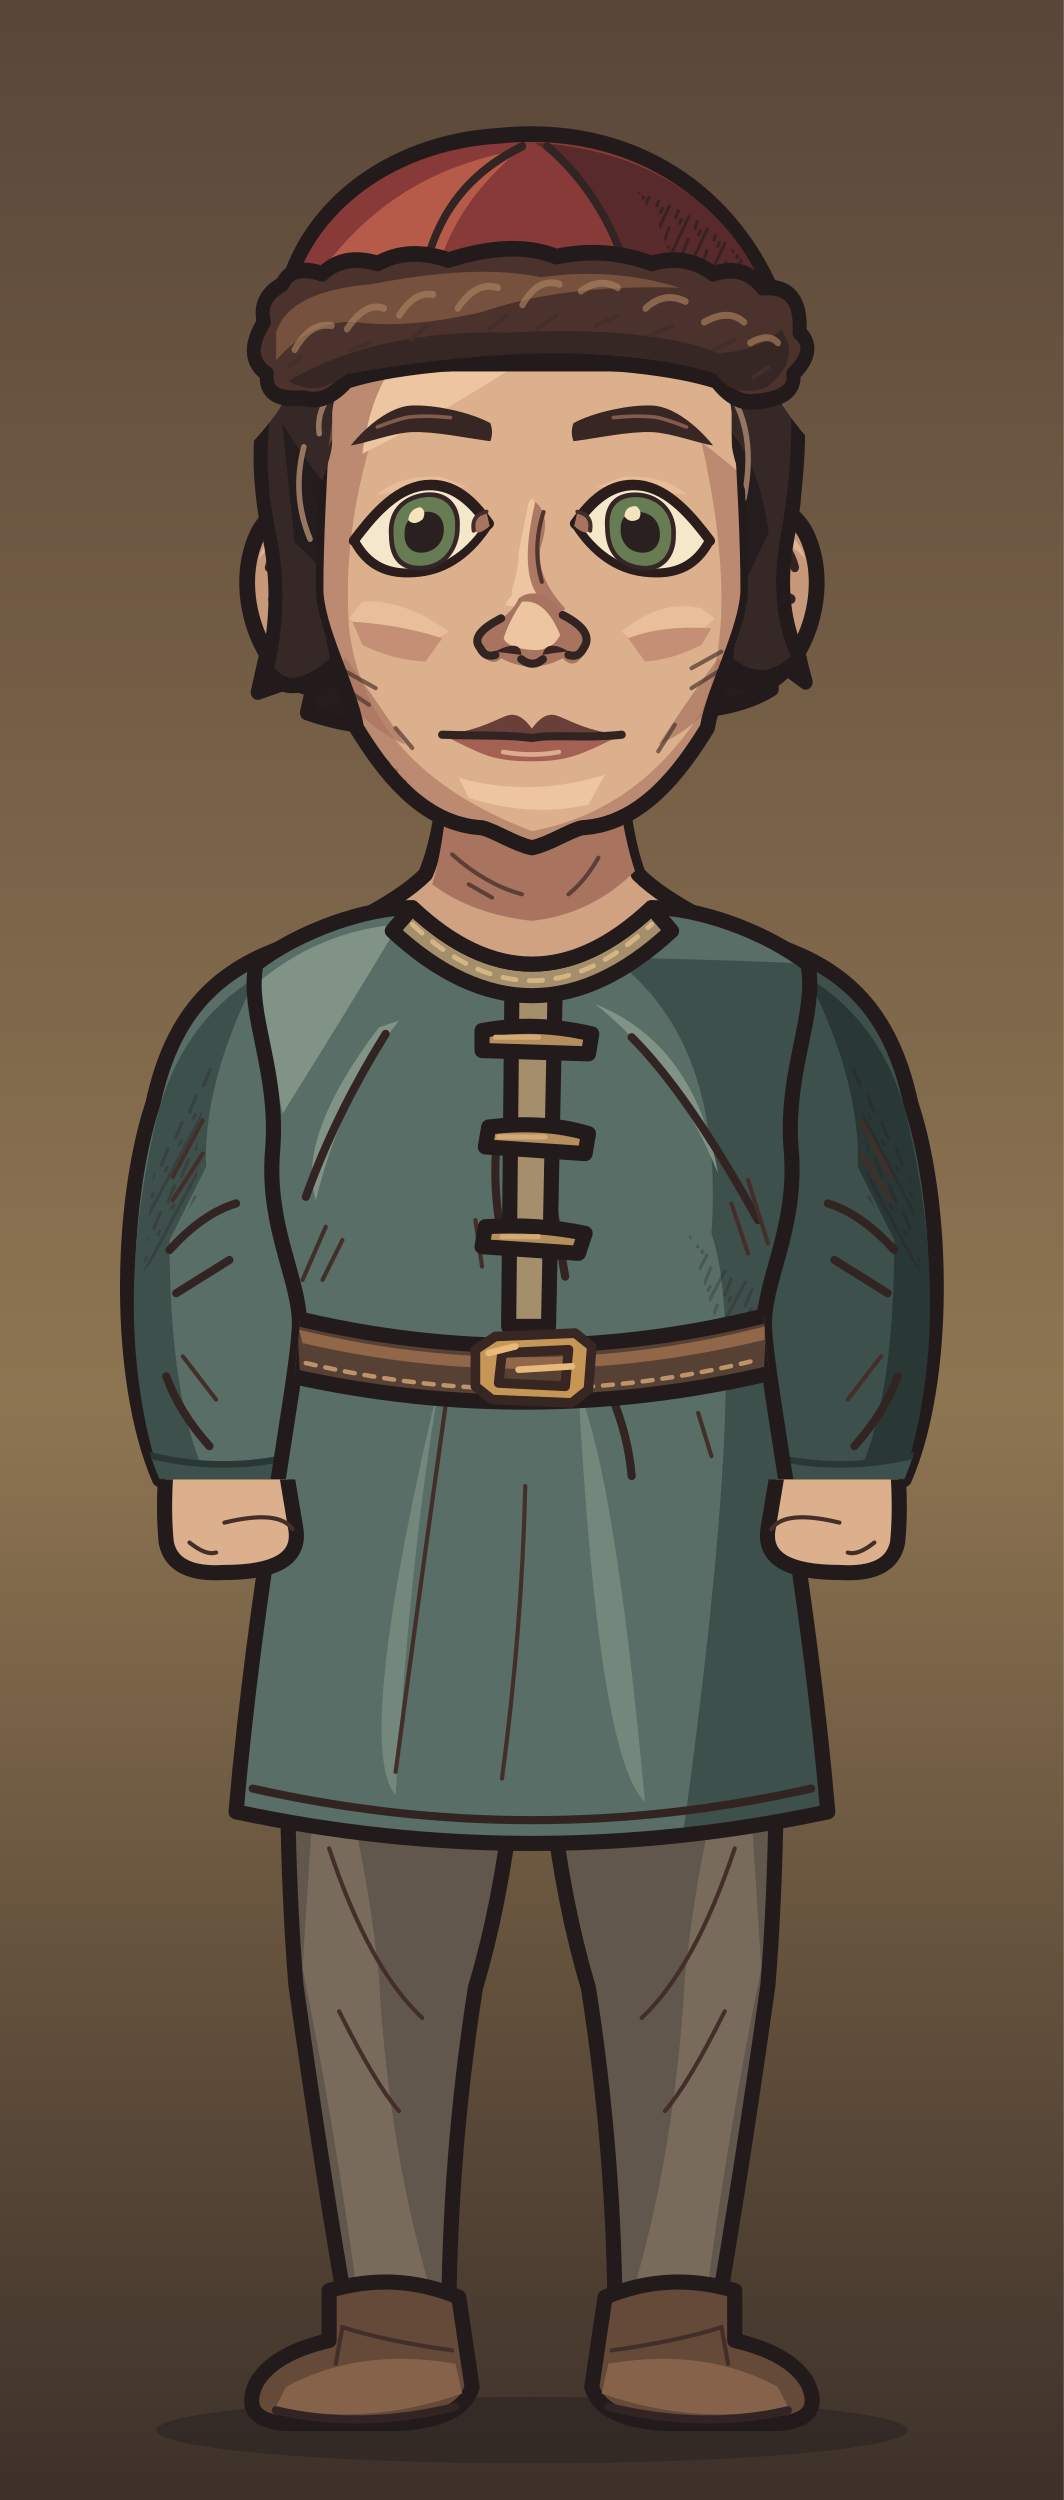
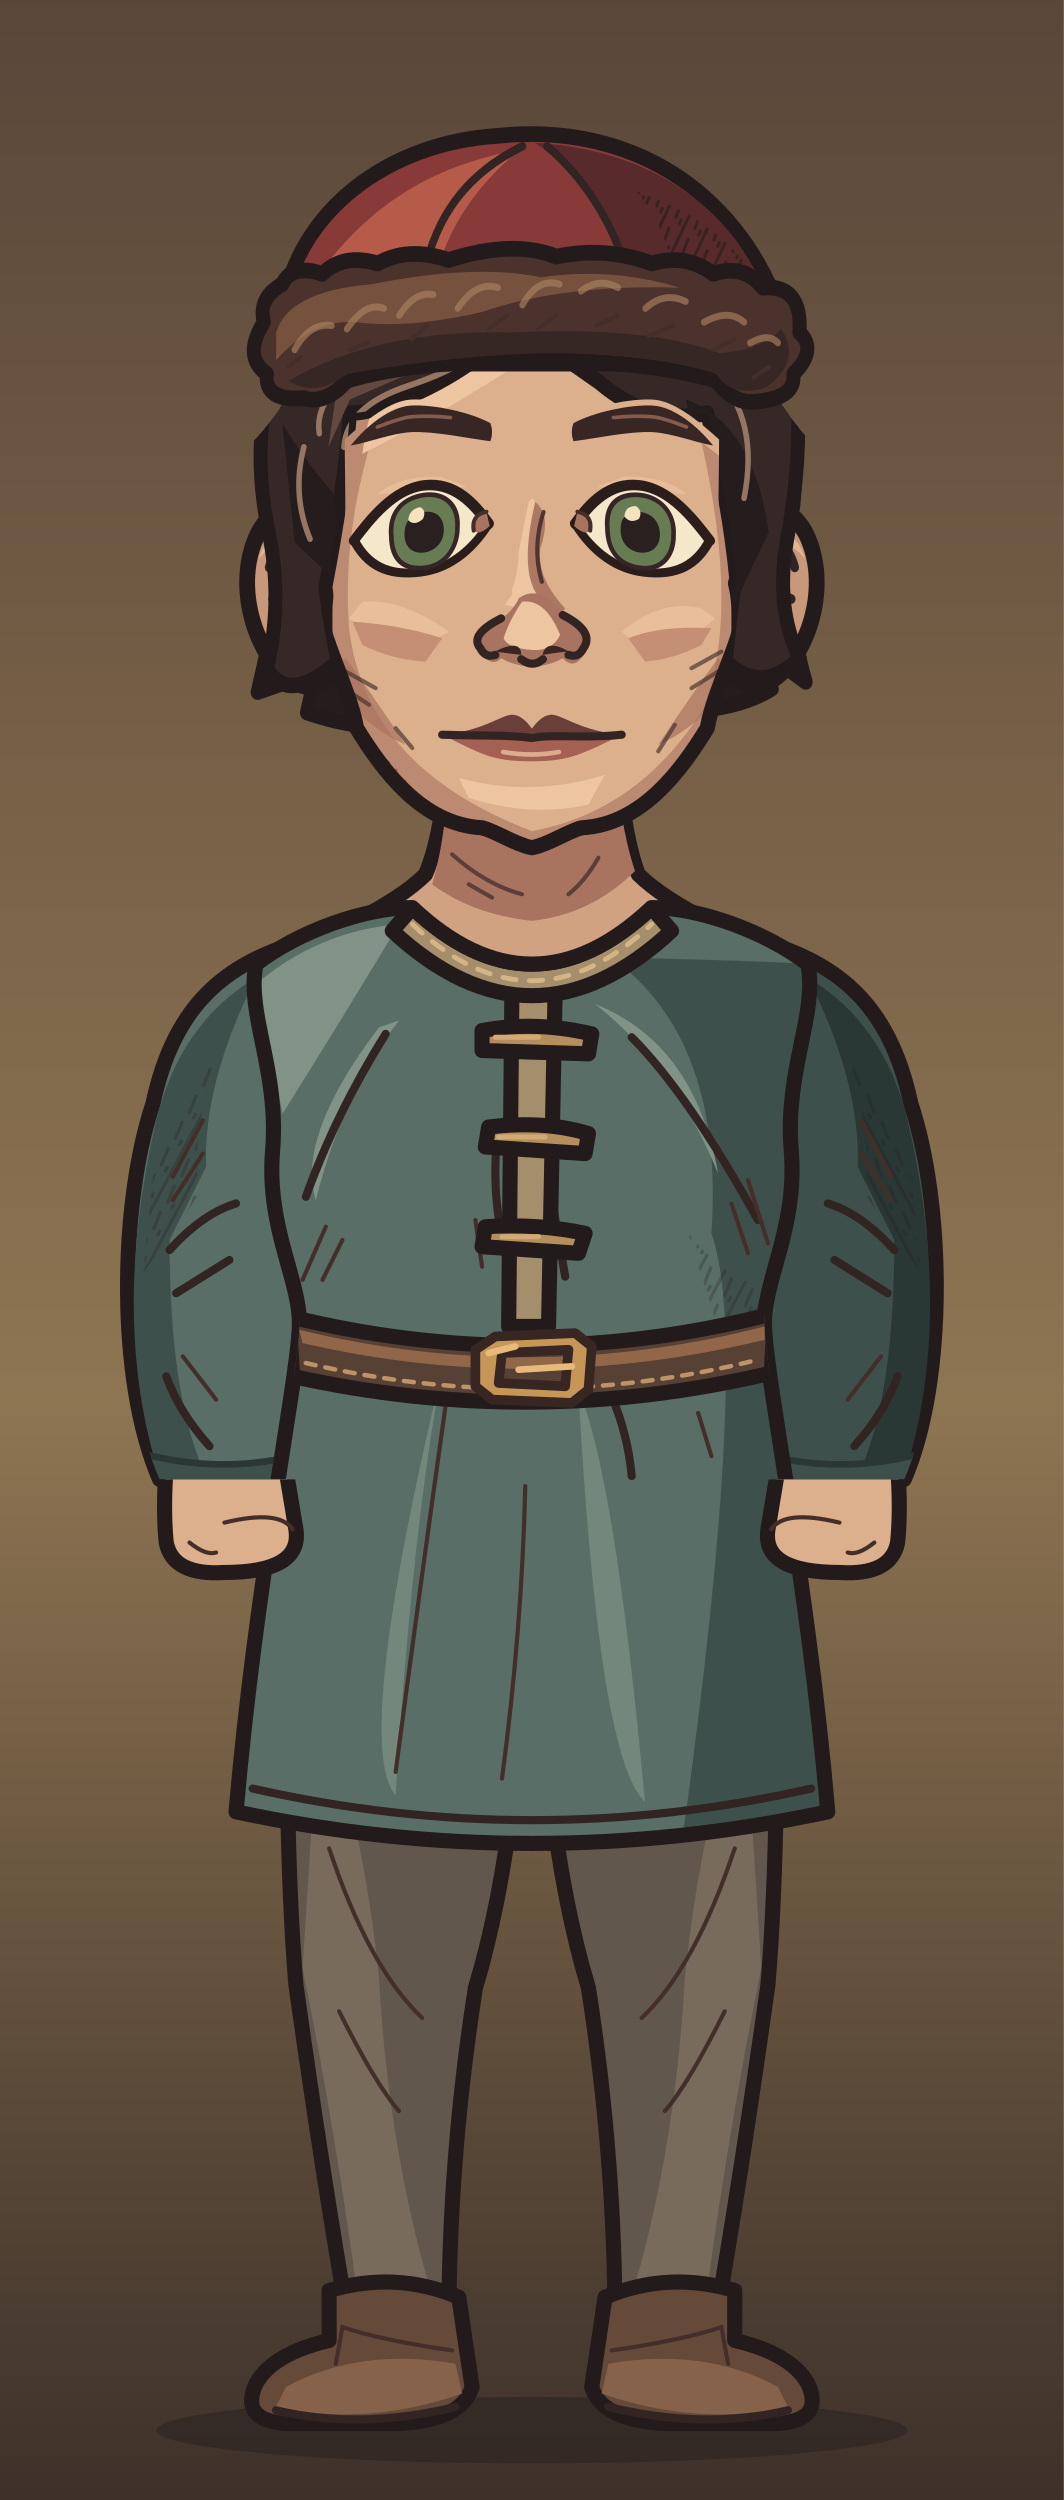
<svg xmlns="http://www.w3.org/2000/svg" xmlns:xlink="http://www.w3.org/1999/xlink" aria-labelledby="title" width="320" height="752" viewBox="0 0 320 752" role="img">
  <defs>
    <style>
      .edge {stroke:#231b1b;stroke-width:4.55;stroke-linecap:round;stroke-linejoin:round}
      .seam {fill:none;stroke:#332424;stroke-width:2.45;stroke-linecap:round;stroke-linejoin:round}
      .etch {fill:none;stroke:#442e2a;stroke-width:1.25;stroke-linecap:round}
      .hair-line {fill:none;stroke:#967661;stroke-width:1.45;stroke-linecap:round}
      .white {fill:#f5e7ca;stroke:#2a1d1c;stroke-width:2.65;stroke-linejoin:round}
      .label {fill:#efdfc1;font:600 20px Georgia,serif}
      .muted {fill:#b8aa96;font:13px 'Segoe UI',sans-serif}
      .section {fill:#dcbb8e;font:600 14px 'Segoe UI',sans-serif}
    </style>
    <linearGradient id="umber" x2="0" y2="1" gradientUnits="objectBoundingBox">
      <stop stop-color="#594639" />
      <stop offset=".56" stop-color="#8e7552" />
      <stop offset="1" stop-color="#3c3029" />
    </linearGradient>
    <linearGradient id="ash" x2="0" y2="1" gradientUnits="objectBoundingBox">
      <stop stop-color="#3b423d" />
      <stop offset=".56" stop-color="#7a7d67" />
      <stop offset="1" stop-color="#242b28" />
    </linearGradient>
    <linearGradient id="rose" x2="0" y2="1" gradientUnits="objectBoundingBox">
      <stop stop-color="#51404a" />
      <stop offset=".56" stop-color="#8a6972" />
      <stop offset="1" stop-color="#372c33" />
    </linearGradient>
    <pattern id="paper-grain" width="63" height="57" patternUnits="userSpaceOnUse">
      <path d="M1 16l2-1m21-4 5-2m16 7 6-1M12 32l3-1m16 11 4-1m20-14 4 1M4 51l5-1m41 0 9-2" fill="none" stroke="#231a1b" stroke-width=".85" opacity=".19" />
      <path d="M4 5l9-1m29 2 2-1M1 40l4-1m12 9 1-1m21-23 4-1m9 12 5-2" fill="none" stroke="#f0dbb5" stroke-width=".85" opacity=".23" />
      <path d="M16 19h.6m13-3h.7m28 6h.7m-39 15h.6m23 4h.6m-12 11h.7m29-39h.7" fill="none" stroke="#21191a" stroke-width="1.2" opacity=".28" stroke-linecap="round" />
    </pattern>
    <pattern id="ink-lines" width="7" height="9" patternUnits="userSpaceOnUse" patternTransform="rotate(28)">
      <path d="M1 -2V10m2.8-8 .6 6m1.9-1v5" stroke="#271d1d" stroke-width=".95" fill="none" opacity=".65" />
    </pattern>
    <radialGradient id="vignette" cx=".5" cy=".39" r=".72">
      <stop offset=".47" stop-color="#20191c" stop-opacity="0" />
      <stop offset="1" stop-color="#20191c" stop-opacity=".48" />
    </radialGradient>
    <g id="firs" fill="currentColor">
      <path d="M10 439Q15 379 12 300L9 220 15 146 15 54 19 80 21 147 28 230 25 326 29 439Z" />
      <path d="M17 169Q27 174 45 174L57 169 49 179 27 187 17 185                M18 194Q29 196 52 192L63 183 56 194 26 205 16 207                M15 225Q46 230 67 218L77 206 71 223 42 238 18 241                M17 252Q48 255 78 245L91 230 84 249 52 266 20 269                M14 282Q40 281 71 278L88 261 84 281 57 291 19 298                M19 312Q43 316 69 310L88 299 84 310 58 322 22 325" />
      <path d="M6 312 0 315V284L11 285M0 266 13 270V250L0 249M0 220 15 221 15 206 0 202                M0 180 16 181V167L0 165M0 141 15 150V138L0 133M0 112 17 127V118L0 104" />
      <path d="M64 440Q55 380 58 324L59 258 63 217 68 222 65 266 68 328 76 440Z                M63 291Q78 294 89 282L100 267 96 283 81 301 62 307                M63 323Q80 323 106 304L98 321 68 339                M63 316Q44 306 37 293L41 307 64 329Z" />
    </g>
    <g id="brambles" fill="none" stroke="currentColor" stroke-linecap="round" stroke-linejoin="round">
      <path stroke-width="3.8" d="M9 440Q13 401 21 380T26 333m-8 57Q39 375 43 352m-28 46Q6 377 0 376M41 440Q41 402 63 385m-20 44q26-6 39-30" />
      <path stroke-width="2" d="M23 364l14-13m-12 4-7-15m20 29 17-4m-15-1 1-11m13 49 2-17m2 14 18-5m-34 32q-12-10-17-10" />
    </g>
    <g id="night-scratches" fill="none" stroke="currentColor" stroke-width="1.2" stroke-linecap="round">
      <path d="M16 113q32-11 54-8m-30 9 16-3m184-40q19-4 44 1m-11 7 19 4                M24 335q33-3 68-16m-44 16 26-4m164-9q31 5 60-3m-39 8 38-3                M27 391q22-6 52-5m168 14q28-8 57-8m-40 11 24-4                M55 178l18-6m177 36 17 3m-12-4 17-1" />
    </g>
    <g id="shirt-setting">
      <rect width="320" height="440" fill="url(#umber)" />
      <path d="M50 217q24 8 64 1l-15 7-56 6m176-90q39-13 70-5l-26 4 28 2-64 6" fill="#856c54" opacity=".5" />
      <use xlink:href="#firs" style="color:#342827" opacity=".52" transform="translate(-26 8)" />
      <use xlink:href="#firs" style="color:#413128" opacity=".58" transform="translate(340 101) scale(-1 .81)" />
      <use xlink:href="#night-scratches" style="color:#dfbb87" opacity=".28" />
      <use xlink:href="#brambles" style="color:#291f22" opacity=".71" />
      <rect width="320" height="440" fill="url(#vignette)" />
      <rect width="320" height="440" fill="url(#paper-grain)" />
    </g>
    <g id="armor-setting">
      <rect width="320" height="440" fill="url(#ash)" />
      <path d="M42 173q49-4 68 3l-43 6 25 3-49 4m151 35q47 10 104-6l-26 14-62 8Z" fill="#707764" opacity=".48" />
      <use xlink:href="#firs" style="color:#27312c" opacity=".64" transform="translate(-36 30)" />
      <use xlink:href="#firs" style="color:#303833" opacity=".75" transform="translate(324 45) scale(-.86 1.03)" />
      <use xlink:href="#brambles" style="color:#252a27" opacity=".62" transform="translate(319 10) scale(-1 1)" />
      <use xlink:href="#night-scratches" style="color:#d8d8a9" opacity=".28" transform="translate(-2 21)" />
      <rect width="320" height="440" fill="url(#vignette)" />
      <rect width="320" height="440" fill="url(#paper-grain)" />
    </g>
    <g id="woman-setting">
      <rect width="320" height="440" fill="url(#rose)" />
      <path d="M44 235q40-4 76-1l-20 6-36 2 19 3-44 5m183-50q35 3 60-3l-24 9-31 2" fill="#775d65" opacity=".6" />
      <use xlink:href="#firs" style="color:#3b2b34" opacity=".58" transform="translate(-20 84) scale(.86 .91)" />
      <use xlink:href="#firs" style="color:#3d2e39" opacity=".68" transform="translate(327 54) scale(-.85 .98)" />
      <path d="M300 440q-2-82-6-173l-9-103 7-35 12 42 9 98 7 171Z                M294 195q-10-18-25-24l-15-1 13-4 11 2 18 15                M285 162q-13-22-34-27l-7 4 7-11 17 4 20 17                M303 242q-18-23-36-27l-13 3 15-9 11 2 21 15" fill="#3a2b33" opacity=".64" />
      <use xlink:href="#brambles" style="color:#2d2229" opacity=".8" transform="translate(12 6)" />
      <use xlink:href="#night-scratches" style="color:#e1b8a8" opacity=".28" transform="translate(0 7)" />
      <rect width="320" height="440" fill="url(#vignette)" />
      <rect width="320" height="440" fill="url(#paper-grain)" />
    </g>
    <pattern id="mail-rings" width="14" height="13" patternUnits="userSpaceOnUse" patternTransform="rotate(-7)">
      <path d="M-1 2q3-3 6 0 1 3-2 5Q0 8-1 5M6 2q3-3 6 0 1 3-2 5Q7 8 6 5M3 8q3-3 6 0 1 3-2 5-3 1-4-2M10 8q3-3 6 0" fill="none" stroke="#2d2c28" stroke-width="1.6" stroke-linecap="round" />
      <path d="M-.5 4q1.5-2 3-1m5 1q1.4-2 3-1M4 10q1.5-2 3-1m4 1q1.4-2 3-1" fill="none" stroke="#9a9b87" stroke-width="1.12" opacity=".78" stroke-linecap="round" />
    </pattern>
    <pattern id="armor-plates" width="47" height="24" patternUnits="userSpaceOnUse" patternTransform="translate(4 4) rotate(2)">
      <path d="M1 0l21 .7 1 18-3 3-17-1-1-4Zm24 1 19-1 2 15-3 7-19-2Z" fill="#85867a" stroke="#352e2a" stroke-width="1.75" stroke-linejoin="round" />
      <path d="M2 2l18 .2-.2 4L5 7 4 17Zm24 0 16-1 1 4-14 2-3 10Z" fill="#a9a58d" />
      <path d="M19 4l4 14-3 3-16-1 13-4Zm22 2 4 10-2 5-17-1 13-4Z" fill="#62655f" />
      <path d="M7 7l1-.5m6 12 3-2m16-7 5-1m-7 5 4-2" fill="none" stroke="#d0c0a0" stroke-width=".9" opacity=".76" />
      <path d="M6 12q2-2 2.7 1-1 2.2-2.7.5Zm12 1q1.8-2 2.4.6-1 2.6-2.5.8Zm11 1q1-2.2 2.8-1-.2 2.9-2.8 2.1Zm12-2q2.2-1.4 2.3.8-1 2.3-2.3.5Z" fill="#3c342d" />
    </pattern>
    <clipPath id="portrait-frame">
      <rect width="320" height="752" />
    </clipPath>
    <clipPath id="headgear-hair-back-reveal">
      <path d="M88.662 109.5H231.338Q229.338 118.5 249.338 138.5L320 215V440H0V215L70.662 138.5Q90.662 118.5 88.662 109.5Z" />
    </clipPath>
    <clipPath id="wardrobe-torso-mask">
      <path d="M124 273 C110 273 90 280 77 290 C74 305 84 322 82 346 C80 370 91 386 90 400 C89 418 77 476 71 545 Q160 564 249 545 C243 476 231 418 230 400 C229 386 240 370 238 346 C236 322 246 305 243 290 C230 280 210 273 196 273 Q160 307 124 273Z" />
    </clipPath>
    <clipPath id="wardrobe-sleeve-mask">
      <path d="M88 284 C66 291 52 304 46 332 C36 362 35 415 48 445 H87 L106 336Z" />
    </clipPath>
    <clipPath id="face-shape-clip">
      <path d="M 160 73 C 191 73 219 90 223 128 C 224 143 225 164 225 177 C 225 189 214.75 207 212.75 219 C 204.75 232 193 248 175 249 C 171 250 165 254 160 255 C 155 254 149 250 145 249 C 127 248 115.25 232 107.25 219 C 105.25 207 95 189 95 177 C 95 164 96 143 97 128 C 101 90 129 73 160 73 Z" />
    </clipPath>
    <clipPath id="face-features-eye-left">
      <path d="M-21 0 C-16 -6 -9 -14 0 -14 C9 -14 15 -7 19.5 0 C14 8 7 12 -1 12 C-11 12 -17 8 -21 0Z" />
    </clipPath>
    <clipPath id="face-features-eye-right">
      <path d="M-21 0 C-16 -6 -9 -14 0 -14 C9 -14 15 -7 19.5 0 C14 8 7 12 -1 12 C-11 12 -17 8 -21 0Z" />
    </clipPath>
    <clipPath id="face-features-nose-bridge">
      <path d="M154 144H167V179L172 185V187H149V185L154 179Z" />
    </clipPath>
    <clipPath id="headgear-hair-front-reveal">
      <path d="M88.662 109.5H231.338Q229.338 118.5 249.338 138.5L320 215V440H0V215L70.662 138.5Q90.662 118.5 88.662 109.5Z" />
    </clipPath>
-     <clipPath id="headgear-hair-face">
-       <path d="M25 0H100V164Q100 178 96 186Q160 177 224 186Q220 178 220 164V0H295V337H25Z" />
-     </clipPath>
    <mask id="hair-face-opening" maskUnits="userSpaceOnUse" x="0" y="0" width="320" height="440">
      <rect fill="white" x="0" y="0" width="320" height="440" />
      <g clip-path="url(#face-shape-clip)">
-         <path d="M220 132C220 117 197 107 160 107S100 117 100 132C100 142 89 158 89 176V300H231V176C231 158 220 142 220 132Z" fill="black" />
+         <path d="M103.7 132.2C110.5 125.98 117.5 120.6 123.5 120.2C130.5 119.8 141.5 122.2 149 125.48Q160 133.48 171 125.48C178.5 122.2 189.5 119.8 196.5 120.2C202.5 120.6 209.5 125.98 216.3 132.2C216.3 141.2 216.1 143 216.1 160C216.1 169 220 175 220 184V300H100V184C100 175 103.9 169 103.9 160C103.9 143 103.7 141.2 103.7 132.2Z" fill="black" />
      </g>
    </mask>
    <clipPath id="hair-crown-clip">
      <path d="M97 198q-16 13-23 2 5-19 1-38-7-29 2-52 9-36 38-49 25-14 48-9 28-6 54 12 28 18 29 53 2 21-3 45-4 20 4 35-12 11-24 1Q226 172 226.5 174Q224 151 217 125Q199 129 182 116Q166 106 155 98Q142 112 118 121Q108 125 101 125Q99 148 93 176Q94 185 97 198Z" />
    </clipPath>
    <clipPath id="full-costume-hands-clip">
      <rect x="0" y="445" width="320" height="307" />
    </clipPath>
  </defs>
  <g data-part="full-costume">
    <rect width="320" height="752" fill="url(#umber)" />
    <ellipse cx="160" cy="731" rx="113" ry="10" fill="#261f20" opacity=".5" />
    <g>
      <path d="M87 469 L158 469 Q158 548 143 598 Q135 649 135 700 H105 Q97 654 89 597 Q85 548 87 469Z" fill="#62574d" class="edge" />
      <path d="M96 514 Q109 546 114 595 Q117 649 131 694 H108Q101 641 91 592Z" fill="#8c7c69" opacity=".53" />
      <path d="M99 556Q111 592 127 607 M102 605Q113 627 120 635" class="etch" />
      <g transform="translate(0 0)">
        <path d="M99 689Q119 683 138 691L142 718Q139 728 120 729H86Q72 728 77 717Q82 708 99 704Z" fill="#654939" class="edge" />
        <path d="M86 718Q108 706 137 711L139 720Q110 730 83 724Z" fill="#87624a" />
        <path d="M101 711L103 700Q115 704 136 707" class="etch" />
        <path d="M83 725Q108 731 137 724" class="seam" />
      </g>
    </g>
    <g transform="translate(320 0) scale(-1 1)">
      <path d="M87 469 L158 469 Q158 548 143 598 Q135 649 135 700 H105 Q97 654 89 597 Q85 548 87 469Z" fill="#62574d" class="edge" />
      <path d="M96 514 Q109 546 114 595 Q117 649 131 694 H108Q101 641 91 592Z" fill="#8c7c69" opacity=".53" />
      <path d="M99 556Q111 592 127 607 M102 605Q113 627 120 635" class="etch" />
      <g transform="translate(0 0)">
        <path d="M99 689Q119 683 138 691L142 718Q139 728 120 729H86Q72 728 77 717Q82 708 99 704Z" fill="#654939" class="edge" />
        <path d="M86 718Q108 706 137 711L139 720Q110 730 83 724Z" fill="#87624a" />
        <path d="M101 711L103 700Q115 704 136 707" class="etch" />
        <path d="M83 725Q108 731 137 724" class="seam" />
      </g>
    </g>
  </g>
  <g clip-path="url(#portrait-frame)">
    <g id="hair-back">
      <g clip-path="url(#headgear-hair-back-reveal)">
        <g transform="matrix(0.926 0 0 1.024 11.765 -3.765)">
          <path d="M104 96q-25 16-27 45-7 21 0 42l-6 24 19-6-3 12q35 11 69-6 59 12 82-1l-4-12 15 10q-9-29-4-52 4-39-23-58Z" fill="#241c1d" class="edge" />
        </g>
      </g>
    </g>
    <g data-part="neck">
      <g id="face-shape-neck">
        <path d="M 135 219 Q 134 249 128 263 Q 121 270 105 278 L 122 301 198 301 215 278 Q 199 270 192 263 Q 187 250 185 219 Z" fill="#d0a282" class="edge" />
        <path d="M 135 224 185 224 Q 186 247 191 262 Q 178 275 160 277 Q 142 275 130 266 Q 135 249 135 224 Z" fill="#a87460" />
        <path d="M 136 257 q 10 9 21 12 m -16 -3 7 4 m 32 -12 q -4 7 -9 11" class="etch" opacity=".75" />
      </g>
    </g>
    <path d="M88 284 C66 291 52 304 46 332 C36 362 35 415 48 445 H87 L106 336Z" fill="#586e66" class="edge" />
    <path d="M47 337 Q54 308 77 294 Q61 326 62 351 L51 373 Q51 421 62 444 H48 Q33 397 47 337Z" fill="#3e504c" />
    <path d="M46 354 Q57 326 66 315 Q57 342 60 359 L43 383Z" fill="url(#ink-lines)" opacity=".44" />
    <path d="M51 376 q10 -11 20 -14 m-18 27 16 -10 M50 414 q4 11 13 21" class="seam" />
    <path d="M52 354 l9 -17 m-9 24 9 -14 m-6 61 10 13" class="etch" />
    <g clip-path="url(#wardrobe-sleeve-mask)">
      <path d="M42 437Q67.5 444 92 437V445H42Z" fill="#3e504c" />
      <path d="M42 437Q67.5 444 92 437" fill="none" stroke="#293735" stroke-width="2" />
    </g>
    <g transform="translate(320 0) scale(-1 1)">
      <path d="M88 284 C66 291 52 304 46 332 C36 362 35 415 48 445 H87 L106 336Z" fill="#3e504c" class="edge" />
      <path d="M47 337 Q54 308 77 294 Q61 326 62 351 L51 373 Q51 421 62 444 H48 Q33 397 47 337Z" fill="#293735" />
      <path d="M46 354 Q57 326 66 315 Q57 342 60 359 L43 383Z" fill="url(#ink-lines)" opacity=".44" />
      <path d="M51 376 q10 -11 20 -14 m-18 27 16 -10 M50 414 q4 11 13 21" class="seam" />
      <path d="M52 354 l9 -17 m-9 24 9 -14 m-6 61 10 13" class="etch" />
      <g clip-path="url(#wardrobe-sleeve-mask)">
        <path d="M42 437Q67.5 444 92 437V445H42Z" fill="#3e504c" />
        <path d="M42 437Q67.5 444 92 437" fill="none" stroke="#293735" stroke-width="2" />
      </g>
    </g>
    <path d="M124 273 C110 273 90 280 77 290 C74 305 84 322 82 346 C80 370 91 386 90 400 C89 418 77 476 71 545 Q160 564 249 545 C243 476 231 418 230 400 C229 386 240 370 238 346 C236 322 246 305 243 290 C230 280 210 273 196 273 Q160 307 124 273Z" fill="#586e66" />
    <g data-part="torso" clip-path="url(#wardrobe-torso-mask)">
      <path d="M77 296 Q96 280 120 278 Q105 303 85 335Z" fill="#819387" />
      <path d="M184 288 Q230 289 243 290 L254 555 H205 Q226 405 214 371 Q218 313 184 288Z" fill="#3e504c" />
      <path d="M78 344 Q88 359 84 381 L69 402 L61 359Z" fill="#3e504c" />
      <path d="M207 371 Q223 390 235 386 L234 416 L220 412Z" fill="url(#ink-lines)" opacity=".42" />
      <path d="M120 307 Q103 329 95 361 Q89 342 114 309Z M179 302 Q209 314 216 353 Q203 321 179 302Z" fill="#819387" />
      <path d="M133 412Q124 460 119 540Q106 525 133 412Z M174 418Q185 444 194 542Q180 529 174 418Z" fill="#819387" opacity=".68" />
      <path d="M134 423Q126 480 119 533 M158 447Q157 490 151 535" class="etch" />
      <path d="M76 538Q160 557 244 538" class="seam" />
      <path d="M116 311 Q101 335 92 360 M190 312 Q207 329 228 367 M150 338 q-3 22 3 42 m11 -31 6 35 M184 420q5 12 6 24" class="seam" />
      <path d="M98 369 l-7 16 m12 -12 -6 12 M225 355 l6 19 m-11 -12 5 15 M143 367 l2 14 m65 44 4 13" class="etch" />
      <path d="M154 296 167 297 165 399 153 399Z" fill="#a58e6b" class="edge" />
      <path d="M145 310q16 -3 33 1l-1 6-32 -1Z M147 339q17 -2 30 2l-1 6-30 -2Z M146 369q16 -1 30 2l-2 6-29 -2Z" fill="#b58e5e" class="edge" />
      <path d="M149 312h13m-12 30h14m-13 30h11" fill="none" stroke="#d3aa76" stroke-width="1.5" stroke-linecap="round" />
      <path d="M124 273 Q160 307 196 273 L202 280 Q160 319 118 280Z" fill="#a58e6b" class="edge" />
      <path d="M124 278 Q160 312 196 278" fill="none" stroke="#d6b585" stroke-width="1.45" stroke-dasharray="4 4" stroke-linecap="round" />
    </g>
    <path d="M124 273 C110 273 90 280 77 290 C74 305 84 322 82 346 C80 370 91 386 90 400 C89 418 77 476 71 545 Q160 564 249 545 C243 476 231 418 230 400 C229 386 240 370 238 346 C236 322 246 305 243 290 C230 280 210 273 196 273 Q160 307 124 273Z" fill="none" class="edge" />
    <g data-part="belt" clip-path="url(#wardrobe-torso-mask)">
      <path d="M87 396 Q160 414 233 395 L232 413 Q160 430 88 414Z" fill="#574034" class="edge" />
      <path d="M90 400 Q160 417 230 399 L230 403 Q160 420 91 404Z" fill="#916649" />
      <path d="M92 410 Q160 426 228 409" fill="none" stroke="#bd9369" stroke-width="1.35" stroke-dasharray="3 3" stroke-linecap="round" />
      <path d="M149 402l24 -1 5 4-1 13-5 4-24 -1-5 -4v-11Z M151 407l-1 9 20 1 1 -11Z" fill="#c69657" fill-rule="evenodd" stroke="#372621" stroke-width="2.9" stroke-linejoin="round" />
      <path d="M156 412l16 -1m-25 -4 8 -2" fill="none" stroke="#e9b97b" stroke-width="2" stroke-linecap="round" />
    </g>
    <g id="face-shape">
      <g id="face-shape-ears">
        <g transform="translate(105 179) scale(-1.046 1.19)">
          <path d="M -4 -15 C 7 -26 22 -25 27 -14 C 34 1 24 21 12 23 L -4 18 Z" fill="#c7987a" class="edge" />
          <path d="M 7 -15 C 16 -20 24 -16 26 -9 C 22 -14 16 -14 13 -11 L 10 -1 Z" fill="#edc5a0" opacity=".66" />
          <path d="M 23 -7 Q 20 -17 10 -11 L 7 2 M 22 1 Q 15 -2 11 6" class="seam" />
        </g>
        <g transform="translate(215 179) scale(1.046 1.19)">
          <path d="M -4 -15 C 7 -26 22 -25 27 -14 C 34 1 24 21 12 23 L -4 18 Z" fill="#c7987a" class="edge" />
          <path d="M 7 -15 C 16 -20 24 -16 26 -9 C 22 -14 16 -14 13 -11 L 10 -1 Z" fill="#edc5a0" opacity=".66" />
          <path d="M 23 -7 Q 20 -17 10 -11 L 7 2 M 22 1 Q 15 -2 11 6" class="seam" />
        </g>
      </g>
      <path d="M 160 73 C 191 73 219 90 223 128 C 224 143 225 164 225 177 C 225 189 214.75 207 212.75 219 C 204.75 232 193 248 175 249 C 171 250 165 254 160 255 C 155 254 149 250 145 249 C 127 248 115.25 232 107.25 219 C 105.25 207 95 189 95 177 C 95 164 96 143 97 128 C 101 90 129 73 160 73 Z" fill="#dcb08c" />
      <g clip-path="url(#face-shape-clip)">
        <path d="M 70 141 Q 104 91 123 103 Q 102 148 105 189 Q 110 231 160 250 Q 192 244 211 214 Q 223 186 211 133 Q 235 151 250 174 L 250 265 70 265 Z" fill="#bb8a70" />
        <path d="M 109 136.5 Q 114 99 142 98 Q 173 89 195 107 Q 174 98 152 112 Q 130 126 109 136.5 Z" fill="#edc5a0" />
        <g transform="translate(160 0) scale(-1 1)">
          <path d="M 25 190 Q 39 180 51 181 L 55 186 Q 45 194 32 194 Z" fill="#edc5a0" opacity=".72" />
          <path d="M 27 192 Q 39 188 54 187 L 51 194 Q 42 198.5 32 199 Z" fill="#c58f76" />
          <path d="M 56 198 Q 48 209 38 224 Q 52 218 62 202 Z" fill="#a87460" opacity=".73" />
        </g>
        <g transform="translate(160 0) scale(1 1)">
          <path d="M 27 190 Q 39 180 51 183 L 55 186 Q 45 196 32 194 Z" fill="#edc5a0" opacity=".72" />
          <path d="M 29 192 Q 39 188 54 189 L 51 194 Q 42 198.5 34 199 Z" fill="#c58f76" />
          <path d="M 56 198 Q 48 209 38 224 Q 52 218 62 202 Z" fill="#a87460" opacity=".73" />
        </g>
        <path d="M 92 183 Q 99 211 120 232 L 132 247 119 248 Q 98 234 85 212 Z M 229 184 Q 224 217 203 241 L 193 250 209 247 Q 230 233 240 211 Z" fill="url(#ink-lines)" opacity=".42" />
        <path d="M 138 234 Q 160 240 182 233 L 177 242 Q 160 246 141 240 Z" fill="#edc5a0" />
        <path d="M 104 202 l 9 5 m -8 1 6 4 m 97 -11 9 -5 m -9 11 8 -5 m -97 17 5 6 m 74 1 5 -8" class="etch" opacity=".65" />
      </g>
      <path d="M 160 73 C 191 73 219 90 223 128 C 224 143 225 164 225 177 C 225 189 214.75 207 212.75 219 C 204.75 232 193 248 175 249 C 171 250 165 254 160 255 C 155 254 149 250 145 249 C 127 248 115.25 232 107.25 219 C 105.25 207 95 189 95 177 C 95 164 96 143 97 128 C 101 90 129 73 160 73 Z" fill="none" class="edge" />
    </g>
    <g clip-path="url(#face-shape-clip)">
      <g data-part="eyes">
        <g transform="matrix(1 -0.12 0 1 127.5 160)">
          <path d="M-14 -13 Q-7 -18 5 -16 L13 -12" fill="#edc5a0" opacity=".65" />
          <path d="M-21 0 C-16 -6 -9 -14 0 -14 C9 -14 15 -7 19.5 0 C14 8 7 12 -1 12 C-11 12 -17 8 -21 0Z" class="white" />
          <g clip-path="url(#face-features-eye-left)">
            <g transform="translate(0 0) scale(1 1)">
              <path d="M-9.8 0 C-10.4 -7 -6.6 -10.9 0 -11.1 C6.1 -11.2 10.5 -7 10.1 -.3 C10.2 5.9 6.4 11 0 10.8 C-6.1 10.7 -9.7 7.2 -9.8 0Z" fill="#687c54" stroke="#352526" stroke-width="1.4" />
              <path d="M-5.8 -.2C-5.9-3.8-3.5-6 .1-6 3.8-6 6-3.6 6 .1 6 3.9 3.3 6.3-.2 6.2-3.9 6.1-6 3.3-5.8-.2Z" fill="#2a2020" />
              <path d="M-4.7-4.1Q-4.4-7.4-1.1-7.6 .9-6.3-.3-3.9-2.9-2-4.7-4.1Z" fill="#f3e4bd" />
            </g>
          </g>
          <path d="M-21 0 C-16 -6 -9 -14 0 -14 C9 -14 15 -7 19.5 0" fill="none" stroke="#2a1d1c" stroke-width="3.15" stroke-linecap="round" />
          <path d="M18.8 -3.8 Q14.2 -3.4 15 1.4 Q16.5 3.2 19.8 .6Z" fill="#a87460" />
          <path d="M18.8 -3.8 Q14.2 -3.4 15 1.4" class="etch" />
        </g>
        <g transform="matrix(-1 -0.12 0 1 192.5 160)">
          <path d="M-14 -13 Q-7 -18 5 -16 L13 -12" fill="#edc5a0" opacity=".65" />
          <path d="M-21 0 C-16 -6 -9 -14 0 -14 C9 -14 15 -7 19.5 0 C14 8 7 12 -1 12 C-11 12 -17 8 -21 0Z" class="white" />
          <g clip-path="url(#face-features-eye-right)">
            <g transform="translate(0 0) scale(-1 1)">
              <path d="M-9.8 0 C-10.4 -7 -6.6 -10.9 0 -11.1 C6.1 -11.2 10.5 -7 10.1 -.3 C10.2 5.9 6.4 11 0 10.8 C-6.1 10.7 -9.7 7.2 -9.8 0Z" fill="#687c54" stroke="#352526" stroke-width="1.4" />
              <path d="M-5.8 -.2C-5.9-3.8-3.5-6 .1-6 3.8-6 6-3.6 6 .1 6 3.9 3.3 6.3-.2 6.2-3.9 6.1-6 3.3-5.8-.2Z" fill="#2a2020" />
              <path d="M-4.7-4.1Q-4.4-7.4-1.1-7.6 .9-6.3-.3-3.9-2.9-2-4.7-4.1Z" fill="#f3e4bd" />
            </g>
          </g>
          <path d="M-21 0 C-16 -6 -9 -14 0 -14 C9 -14 15 -7 19.5 0" fill="none" stroke="#2a1d1c" stroke-width="3.15" stroke-linecap="round" />
          <path d="M18.8 -3.8 Q14.2 -3.4 15 1.4 Q16.5 3.2 19.8 .6Z" fill="#a87460" />
          <path d="M18.8 -3.8 Q14.2 -3.4 15 1.4" class="etch" />
        </g>
      </g>
      <g data-part="brows">
        <g transform="matrix(1 0 0 1 127.5 131)">
          <path d="M-22 3 C-17 -3.22 -10 -8.6 -4 -9 C3 -9.4 14 -7 20 -3.72 Q21 -1 20 1.72 C14 1 3 -1.4 -4 -1 C-10 -0.6 -17 2.22 -22 3Z" fill="#382625" />
          <path d="M-14 -2.55 Q-7 -5.3 -4 -5.6 Q1 -6.1 8 -5.4" fill="none" stroke="#835c4b" stroke-width="1.1" stroke-linecap="round" />
        </g>
        <g transform="matrix(-1 0 0 1 192.5 131)">
          <path d="M-22 3 C-17 -3.22 -10 -8.6 -4 -9 C3 -9.4 14 -7 20 -3.72 Q21 -1 20 1.72 C14 1 3 -1.4 -4 -1 C-10 -0.6 -17 2.22 -22 3Z" fill="#382625" />
          <path d="M-14 -2.55 Q-7 -5.3 -4 -5.6 Q1 -6.1 8 -5.4" fill="none" stroke="#835c4b" stroke-width="1.1" stroke-linecap="round" />
        </g>
      </g>
      <g data-part="nose">
        <g clip-path="url(#face-features-nose-bridge)">
          <path d="M159 151 Q161 148 161 154 Q157 169 162 177 L158 183 152 182 Q156 174 156 166Z" fill="#edc5a0" />
          <path d="M161 151 Q166 155 162.5 165 Q161.5 174 170 183 L167 187 161 178 Q156.5 170 161 151Z" fill="#a87460" opacity=".93" />
          <path d="M163.5 154 Q160 165 163 175" class="etch" opacity=".9" />
        </g>
        <path d="M156 180 Q160 177 165 180 C167 182 169.28 184 174 188 Q178 192 176 196 Q173 202 169.28 198 Q160 203 150.72 198 Q148 201 144 196 Q142 192 146 189 Q154 185 156 180Z" fill="#a87460" />
        <path d="M157 181 Q164 180 168.5 191 Q165.95 196 160 195.5 Q152.775 195 151.5 192 Q153 187 157 181Z" fill="#edc5a0" />
        <path d="M150.72 186 Q141 191 144.5 195 Q146 198 149 197 M169.28 185 Q179 190 175.5 195 Q174 198 171 197" class="seam" />
        <path d="M148.8 196 q8 -4 8 1 q-8 -1 -8 -1Z M163.2 197 q1 -5 8 -1 q-2 0 -8 1Z" fill="#3b2524" />
        <path d="M156.8 198.3 Q160.25 201 163.3 198.3" class="seam" />
      </g>
      <g data-part="mouth">
        <path d="M133 221 C145.15 220 151 215 154 215 Q157 215 160 219.2 Q163 215 166 215 C169 215 174.85 220 187 221 C174.85 227 171 229 160 229 C148 229 145.15 227 133 221Z" fill="#a36053" />
        <path d="M133 221 C145.15 220 151 215 154 215 Q157 215 160 219.2 Q163 215 166 215 C169 215 174.85 220 187 221 C174.85 222.25 167 220.7 160 222 C153 221 145.15 221.4 133 221Z" fill="#56322f" opacity=".72" />
        <path d="M133 221 C145.15 221.4 153 221 160 222 C167 220.7 174.85 222.25 187 221" class="seam" />
        <path d="M151.36 226.2 Q160 227.7 168.1 226.2" fill="none" stroke="#edc5a0" stroke-width="1.4" stroke-linecap="round" opacity=".76" />
      </g>
    </g>
    <g id="hair-front">
      <g clip-path="url(#headgear-hair-front-reveal)">
-         <g clip-path="url(#headgear-hair-face)">
-           <g mask="url(#hair-face-opening)">
-             <g transform="matrix(0.926 0 0 1.024 11.765 -3.765)">
-               <path d="M97 198q-16 13-23 2 5-19 1-38-7-29 2-52 9-36 38-49 25-14 48-9 28-6 54 12 28 18 29 53 2 21-3 45-4 20 4 35-12 11-24 1Q226 172 226.5 174Q224 151 217 125Q199 129 182 116Q166 106 155 98Q142 112 118 121Q108 125 101 125Q99 148 93 176Q94 185 97 198Z" fill="#362827" class="edge" />
-               <g clip-path="url(#hair-crown-clip)">
-                 <path d="M91 112q6-26 41-35 19-3 37-2 15-4 25-16-6 21-26 26-13 15-39 25l-28 11-7 14 3-19Zm76-20q22-1 37-12-3 9-9 12 13 4 21 14-25-5-38-11Z" fill="#63493d" />
-                 <path d="M79 128q8 12 17 21l1 26-14-12Zm123-38 26-13 13 25Z M210 121q22 7 27 39l-11 21Z" fill="#241c1d" />
-                 <path d="M83 122q-3-14 18-24t25-16q10-10 31-9t40-12M91 131q-2-13 21-23 17-7 26-18 10-10 29-6t41-9M99 135q1-12 21-18t27-14q12-10 32-10 17-1 38-11M184 106q22-5 36 8t9 36M86 135q-4 14 2 27" fill="none" stroke="#967661" stroke-width="1.8" stroke-linecap="round" stroke-linejoin="round" />
-               </g>
+         <g mask="url(#hair-face-opening)">
+           <g transform="matrix(0.926 0 0 1.024 11.765 -3.765)">
+             <path d="M97 198q-16 13-23 2 5-19 1-38-7-29 2-52 9-36 38-49 25-14 48-9 28-6 54 12 28 18 29 53 2 21-3 45-4 20 4 35-12 11-24 1Q226 172 226.5 174Q224 151 217 125Q199 129 182 116Q166 106 155 98Q142 112 118 121Q108 125 101 125Q99 148 93 176Q94 185 97 198Z" fill="#362827" class="edge" />
+             <g clip-path="url(#hair-crown-clip)">
+               <path d="M91 112q6-26 41-35 19-3 37-2 15-4 25-16-6 21-26 26-13 15-39 25l-28 11-7 14 3-19Zm76-20q22-1 37-12-3 9-9 12 13 4 21 14-25-5-38-11Z" fill="#63493d" />
+               <path d="M79 128q8 12 17 21l1 26-14-12Zm123-38 26-13 13 25Z M210 121q22 7 27 39l-11 21Z" fill="#241c1d" />
+               <path d="M83 122q-3-14 18-24t25-16q10-10 31-9t40-12M91 131q-2-13 21-23 17-7 26-18 10-10 29-6t41-9M99 135q1-12 21-18t27-14q12-10 32-10 17-1 38-11M184 106q22-5 36 8t9 36M86 135q-4 14 2 27" fill="none" stroke="#967661" stroke-width="1.8" stroke-linecap="round" stroke-linejoin="round" />
            </g>
          </g>
        </g>
      </g>
    </g>
    <g id="headgear-fur_cap">
      <g transform="matrix(0.926 0 0 1.038 11.765 -4.813)">
        <path d="M79 94 C84 66 113 46 149 44 C192 40 226 60 240 93 L229 110 H90 Z" fill="#873a37" class="edge" />
        <path d="M87 89 C105 65 126 53 156 48 C143 58 133 69 128 87 Z" fill="#b65b4a" />
        <path d="M161 46 C199 48 226 65 237 92 L191 90 C187 69 175 54 161 46 Z" fill="#592a2c" />
        <path d="M194 60 Q226 70 237 92 L208 91 Q205 72 194 60 Z" fill="url(#ink-lines)" />
        <path d="M157 47 C139 55 129 67 125 84 M165 47 C177 56 187 70 191 84" class="seam" />
        <path d="M73 98 Q71 91 79 87 Q82 81 92 84 Q99 78 110 81 Q120 76 133 80 Q154 74 168 79 Q184 76 199 81 Q210 78 219 84 Q229 81 235 88 Q248 87 247 101 Q253 106 245 113 Q246 120 233 121 Q226 122 220 115 C192 107 128 107 100 115 Q93 122 86 120 Q73 121 74 113 Q66 108 73 98 Z" fill="#4b322c" class="edge" />
        <path d="M77 101 Q81 89 108 87 Q142 81 163 85 Q186 82 208 88 Q170 87 144 95 Q120 100 103 98 Q89 97 77 109 Z" fill="#76523e" />
        <path d="M81 115 Q110 100 153 101 Q198 99 221 107 Q235 106 241 100 Q248 109 236 117 Q225 120 220 113 Q177 101 100 113 Q90 120 81 115 Z" fill="#362624" />
        <path d="M83 106 q5-8 12-7 m5 1 q6-8 12-6 m5 2 q5-7 11-6 m8 4 q6-8 13-6 m8 5 q5-8 12-6 m7 2 q6-4 12-1 m9 6 q6-5 13-2 m6 6 q8-4 13 0 m2 6 q6-3 9 0" fill="none" stroke="#aa8160" stroke-width="2" stroke-linecap="round" opacity=".65" />
        <path d="M81 111 l4-3 m16-2 6-2 m14-1 5-4 m20 1 6-4 m10 4 6-4 m13 3 7-3 m10 6 8-3 m13 7 7-3 m6 11 5-3" class="etch" />
      </g>
    </g>
  </g>
  <g data-part="handheld-equipment">
    <g data-part="hands" clip-path="url(#full-costume-hands-clip)">
      <g>
        <path d="M50 441 Q49 454 50 464 Q52 474 67.5 473Q91 473 89 460 L86 442Z" fill="#dcb08c" class="edge" data-part="hand" />
        <path d="M67.5 458Q84 454 88 460 M57 464q5 4 8 3" class="etch" />
      </g>
      <g transform="translate(320 0) scale(-1 1)">
        <path d="M50 441 Q49 454 50 464 Q52 474 67.5 473Q91 473 89 460 L86 442Z" fill="#dcb08c" class="edge" data-part="hand" />
        <path d="M67.5 458Q84 454 88 460 M57 464q5 4 8 3" class="etch" />
      </g>
    </g>
  </g>
</svg>
